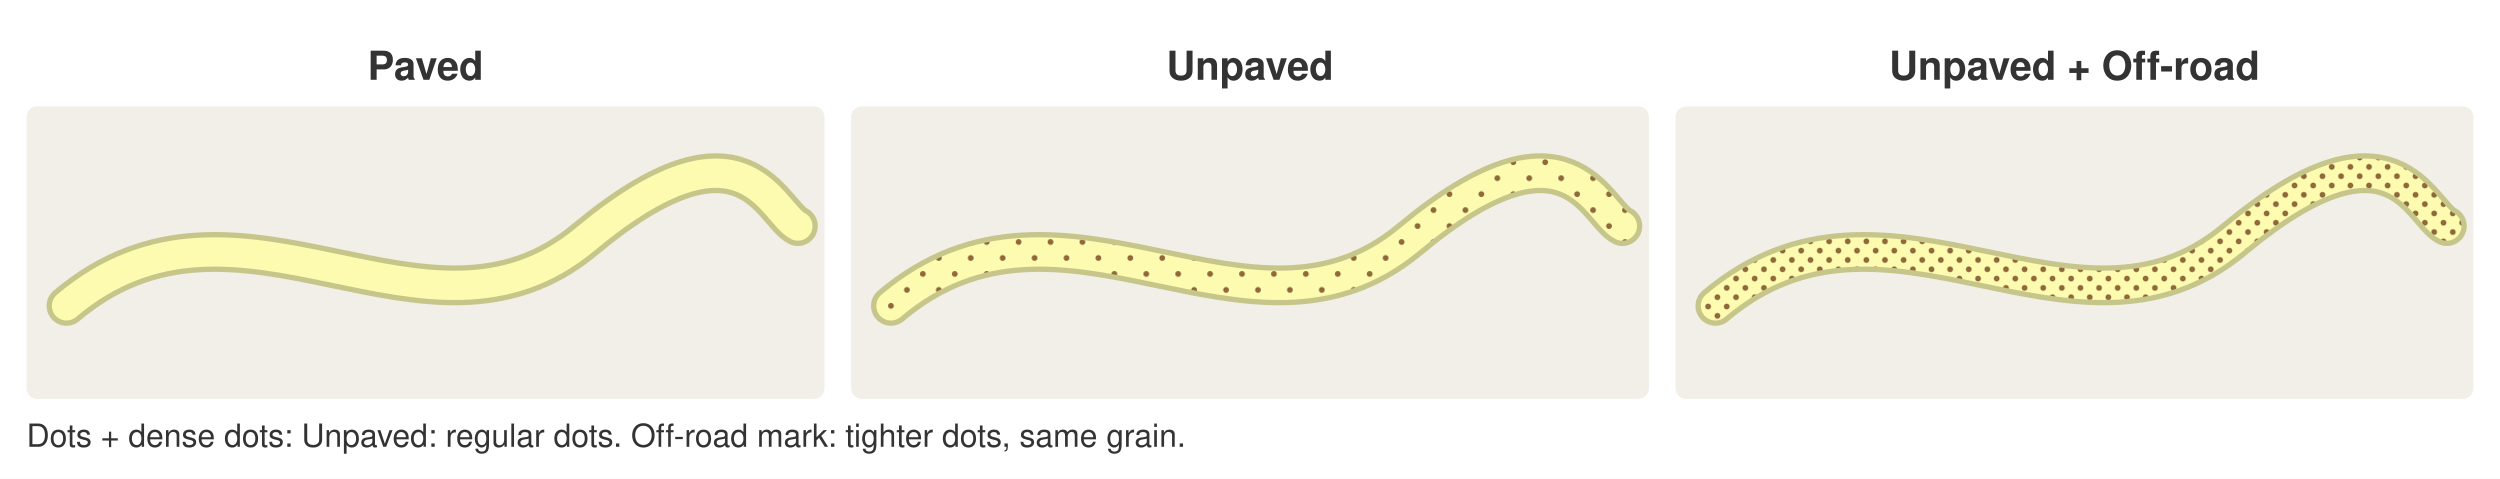
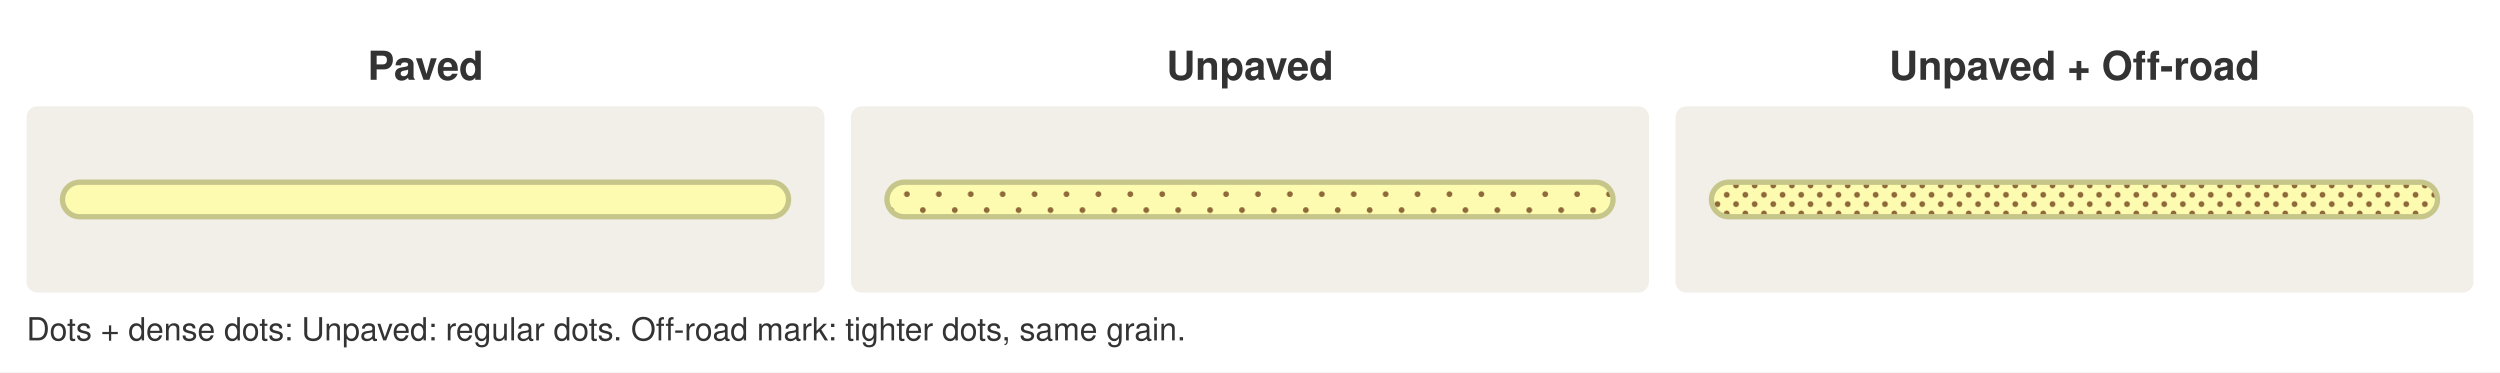
- <svg xmlns="http://www.w3.org/2000/svg" width="940" height="180" viewBox="0 0 940 180">
+ <svg xmlns="http://www.w3.org/2000/svg" width="940" height="140" viewBox="0 0 940 140">
  <defs>
    <pattern id="unpaved" width="12" height="12" patternUnits="userSpaceOnUse">
      <rect width="12" height="12" fill="#fdfbb0" />
      <g fill="#7d5328" fill-opacity="0.85">
        <circle cx="3" cy="3" r="1.1" />
        <circle cx="9" cy="9" r="1.1" />
      </g>
    </pattern>
    <pattern id="dense" width="7" height="7" patternUnits="userSpaceOnUse">
      <rect width="7" height="7" fill="#fdfbb0" />
      <g fill="#7d5328" fill-opacity="0.85">
        <circle cx="1.75" cy="1.75" r="1.1" />
        <circle cx="5.25" cy="5.25" r="1.1" />
      </g>
    </pattern>
  </defs>
-   <rect width="940" height="180" fill="#fff" />
+   <rect width="940" height="140" fill="#fff" />
  <g transform="translate(10 40)">
-     <rect width="300" height="110" fill="#f2efe9" rx="4" />
-     <path d="M 15 75 C 80 20, 150 100, 210 50 S 280 40, 290 45" fill="none" stroke="#c6c68a" stroke-width="15" stroke-linecap="round" />
-     <path d="M 15 75 C 80 20, 150 100, 210 50 S 280 40, 290 45" fill="none" stroke="#fdfbb0" stroke-width="11" stroke-linecap="round" />
+     <rect width="300" height="70" fill="#f2efe9" rx="4" />
+     <path d="M 20 35 L 280 35" fill="none" stroke="#c6c68a" stroke-width="15" stroke-linecap="round" />
+     <path d="M 20 35 L 280 35" fill="none" stroke="#fdfbb0" stroke-width="11" stroke-linecap="round" />
  </g>
  <text x="160" y="30" font-family="Helvetica, Arial, sans-serif" font-size="15" font-weight="700" fill="#333" text-anchor="middle">Paved</text>
  <g transform="translate(320 40)">
-     <rect width="300" height="110" fill="#f2efe9" rx="4" />
-     <path d="M 15 75 C 80 20, 150 100, 210 50 S 280 40, 290 45" fill="none" stroke="#c6c68a" stroke-width="15" stroke-linecap="round" />
-     <path d="M 15 75 C 80 20, 150 100, 210 50 S 280 40, 290 45" fill="none" stroke="url(#unpaved)" stroke-width="11" stroke-linecap="round" />
+     <rect width="300" height="70" fill="#f2efe9" rx="4" />
+     <path d="M 20 35 L 280 35" fill="none" stroke="#c6c68a" stroke-width="15" stroke-linecap="round" />
+     <path d="M 20 35 L 280 35" fill="none" stroke="url(#unpaved)" stroke-width="11" stroke-linecap="round" />
  </g>
  <text x="470" y="30" font-family="Helvetica, Arial, sans-serif" font-size="15" font-weight="700" fill="#333" text-anchor="middle">Unpaved</text>
  <g transform="translate(630 40)">
-     <rect width="300" height="110" fill="#f2efe9" rx="4" />
-     <path d="M 15 75 C 80 20, 150 100, 210 50 S 280 40, 290 45" fill="none" stroke="#c6c68a" stroke-width="15" stroke-linecap="round" />
-     <path d="M 15 75 C 80 20, 150 100, 210 50 S 280 40, 290 45" fill="none" stroke="url(#dense)" stroke-width="11" stroke-linecap="round" />
+     <rect width="300" height="70" fill="#f2efe9" rx="4" />
+     <path d="M 20 35 L 280 35" fill="none" stroke="#c6c68a" stroke-width="15" stroke-linecap="round" />
+     <path d="M 20 35 L 280 35" fill="none" stroke="url(#dense)" stroke-width="11" stroke-linecap="round" />
  </g>
  <text x="780" y="30" font-family="Helvetica, Arial, sans-serif" font-size="15" font-weight="700" fill="#333" text-anchor="middle">Unpaved + Off-road</text>
-   <text x="10" y="168" font-family="Helvetica, Arial, sans-serif" font-size="12" font-weight="400" fill="#333" text-anchor="start">Dots + dense dots: Unpaved: regular dots. Off-road mark: tighter dots, same grain.</text>
+   <text x="10" y="128" font-family="Helvetica, Arial, sans-serif" font-size="12" font-weight="400" fill="#333" text-anchor="start">Dots + dense dots: Unpaved: regular dots. Off-road mark: tighter dots, same grain.</text>
</svg>
